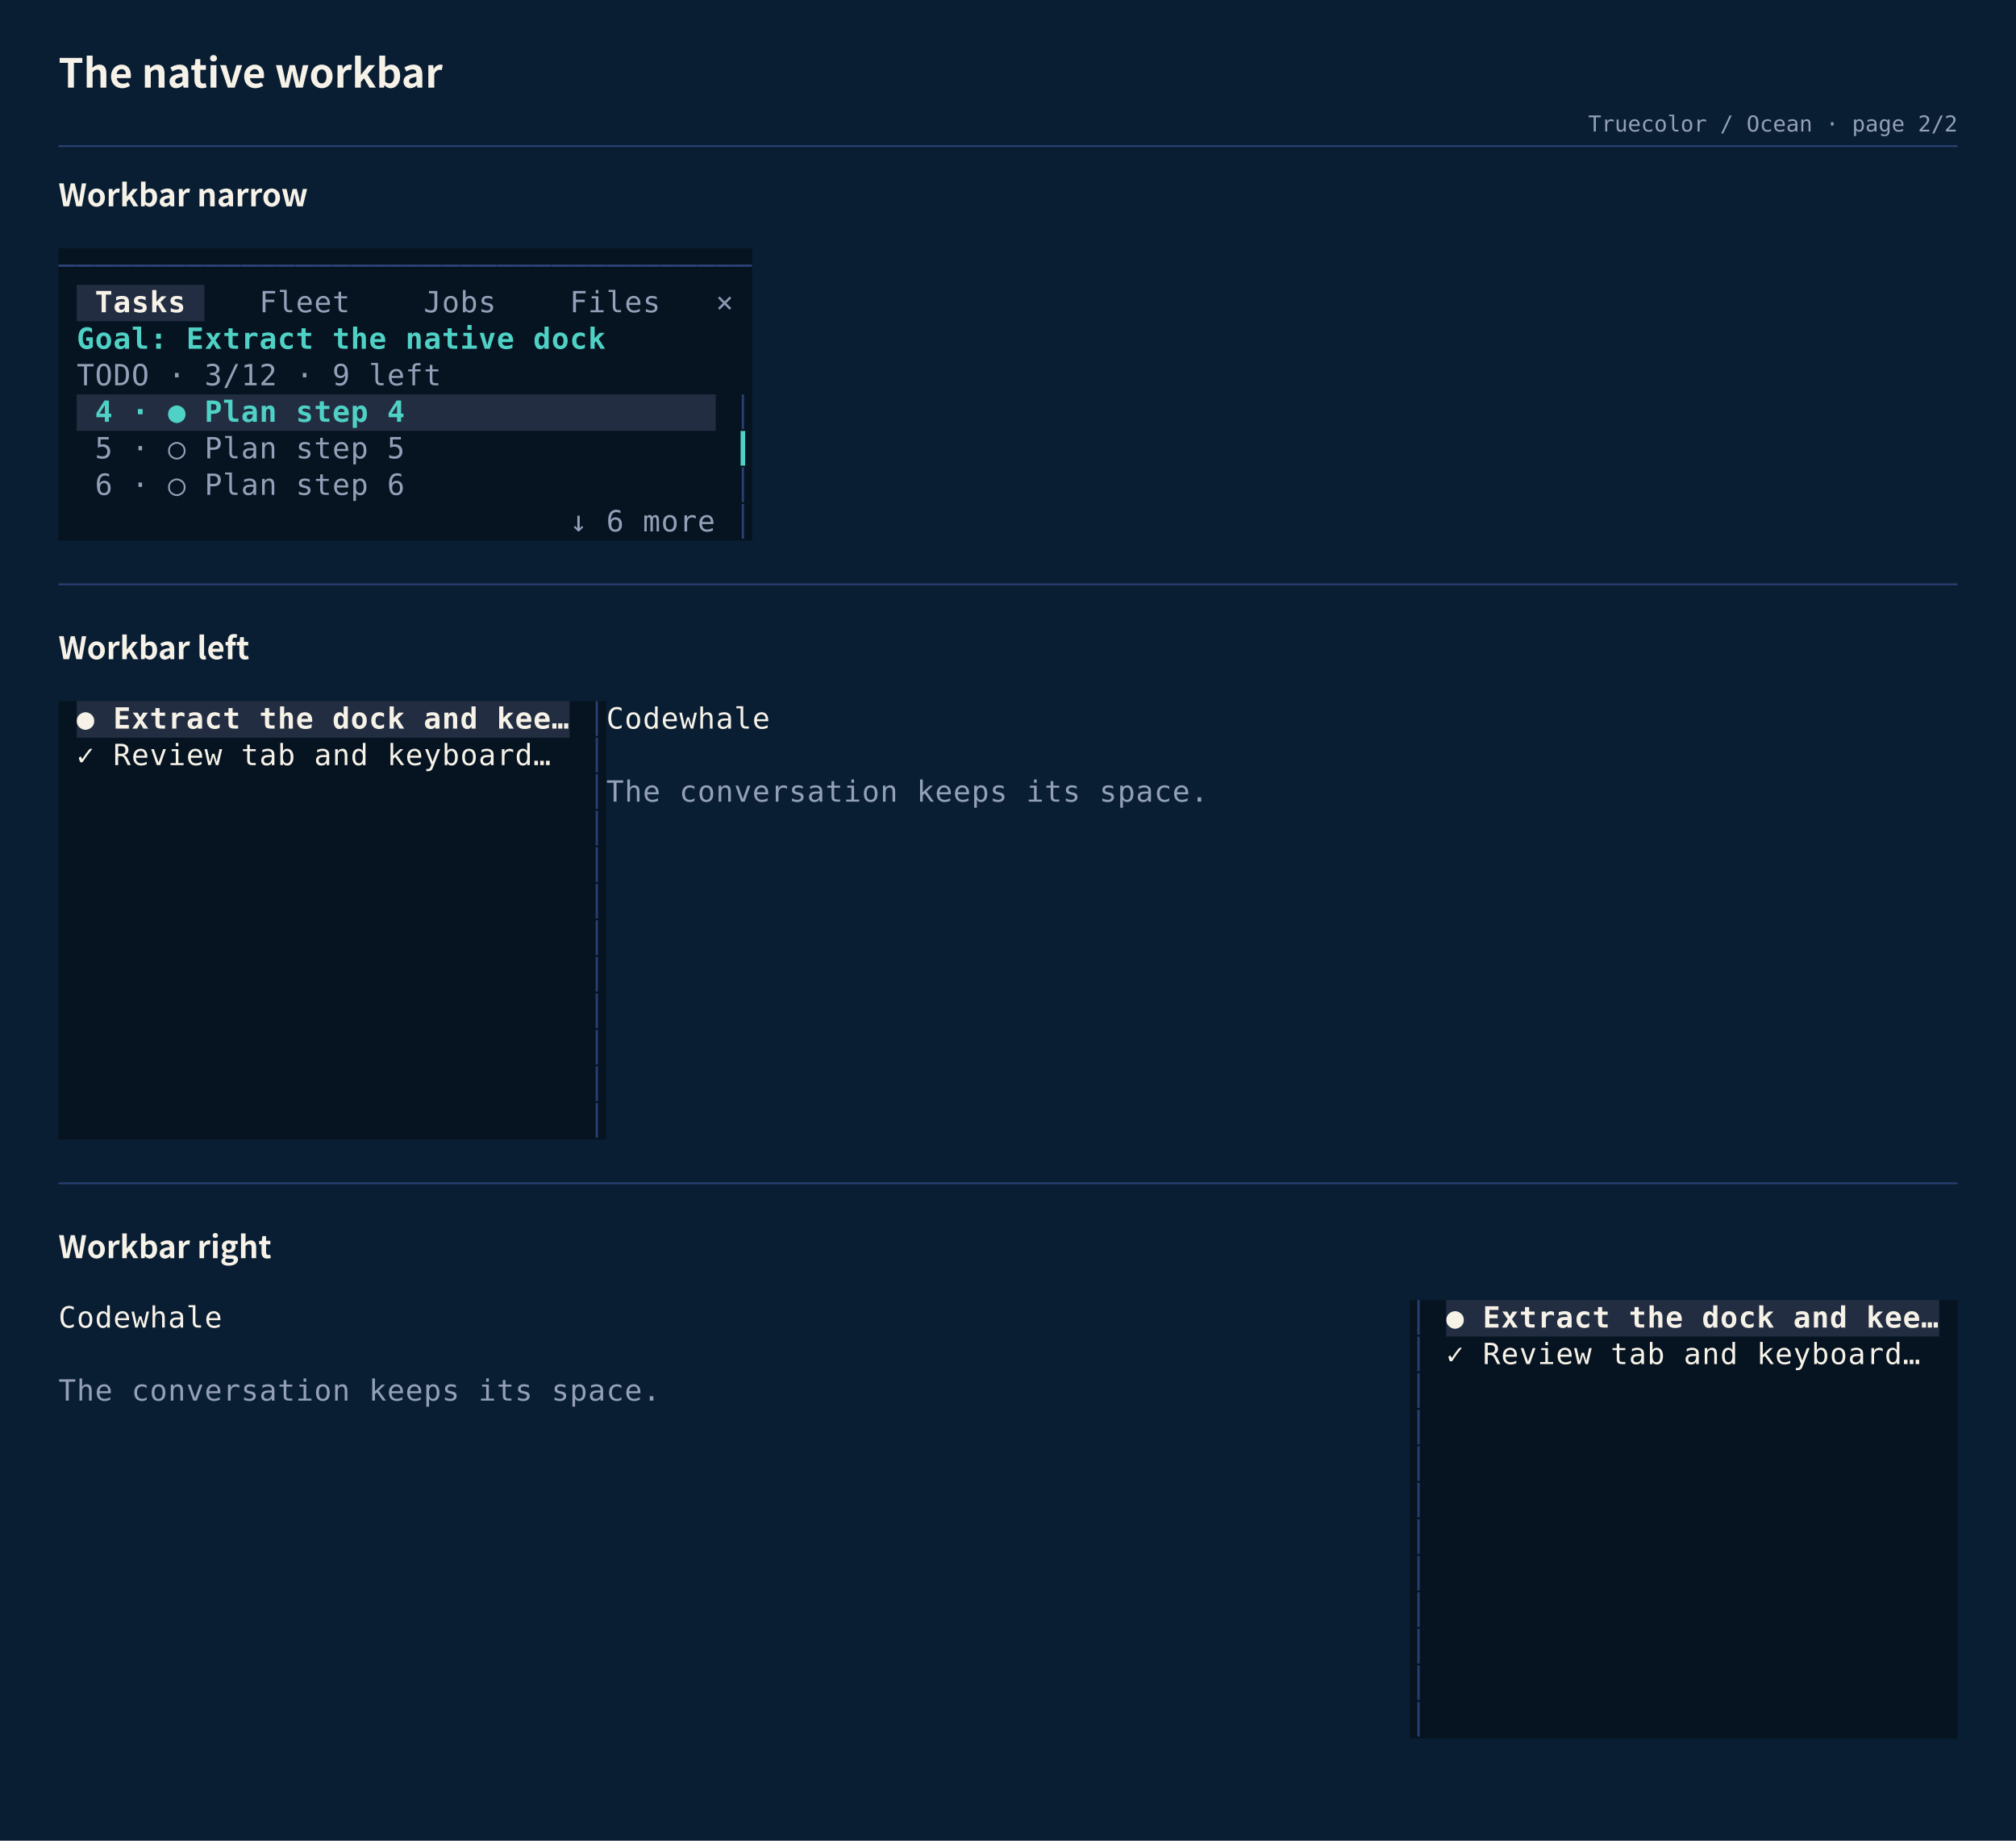
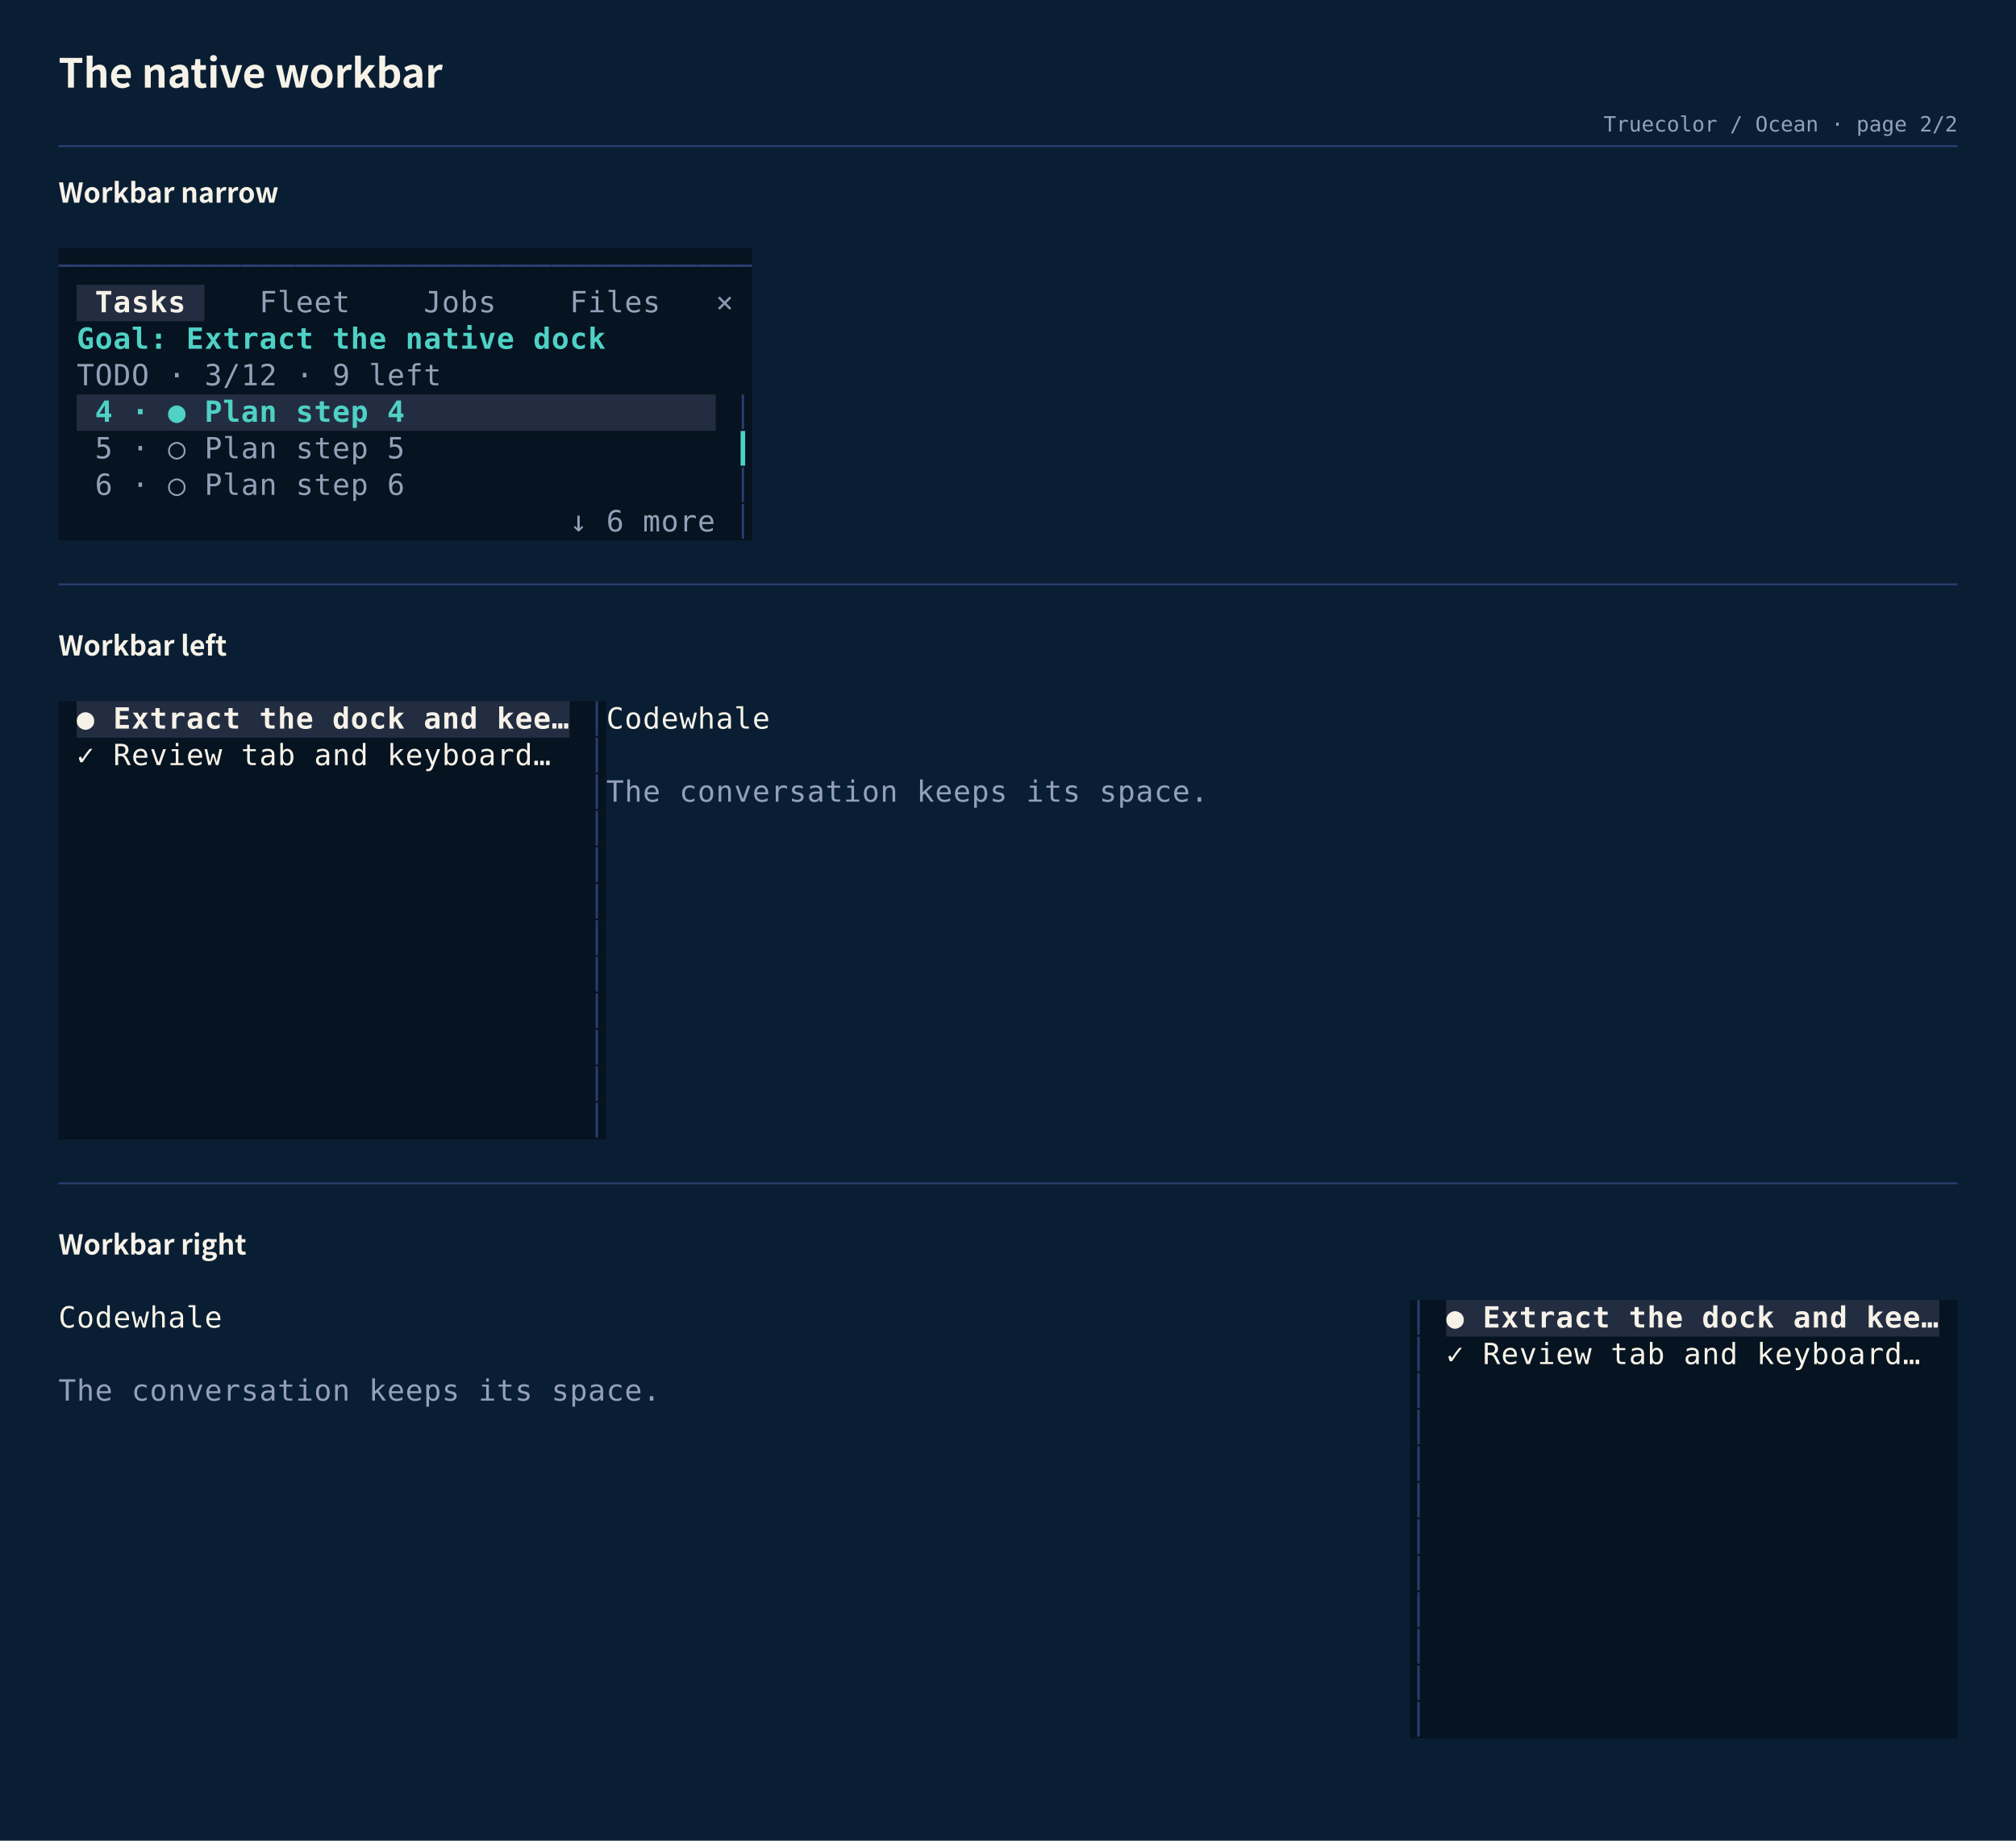
<svg xmlns="http://www.w3.org/2000/svg" width="1104" height="1008" viewBox="0 0 1104 1008" role="img" aria-labelledby="title desc">
  <rect width="100%" height="100%" fill="#0a1e33" />
-   <text x="32" y="48" fill="#f6f2e8" font-family="'Shannon Sans','PingFang SC','Hiragino Sans GB','Microsoft YaHei UI','Microsoft YaHei','Noto Sans CJK SC','Noto Sans SC','Source Han Sans SC',-apple-system,BlinkMacSystemFont,'Segoe UI',sans-serif" font-size="22" font-weight="600">The native workbar</text>
-   <text x="1072" y="72" fill="#93a0b8" font-family="'DejaVu Sans Mono','Cascadia Mono','SFMono-Regular',Consolas,'Liberation Mono',monospace" font-size="12" text-anchor="end">Truecolor / Ocean · page 2/2</text>
+   <text x="32" y="48" fill="#f6f2e8" font-family="'Geist Sans','PingFang SC','Hiragino Sans GB','Microsoft YaHei UI','Microsoft YaHei','Noto Sans CJK SC','Noto Sans SC','Source Han Sans SC',-apple-system,BlinkMacSystemFont,'Segoe UI',sans-serif" font-size="22" font-weight="600">The native workbar</text>
+   <text x="1072" y="72" fill="#93a0b8" font-family="'DejaVu Sans Mono','Cascadia Mono','SFMono-Regular',Consolas,'Liberation Mono',monospace" font-size="11.5" text-anchor="end">Truecolor / Ocean · page 2/2</text>
  <path d="M32 80H1072" stroke="#2a3f72" stroke-width="1" />
  <path d="M32 320H1072" stroke="#2a3f72" stroke-width="1" />
  <path d="M32 648H1072" stroke="#2a3f72" stroke-width="1" />
  <g data-entry="workbar-narrow">
-     <text x="32" y="113" fill="#f6f2e8" font-family="'Shannon Sans','PingFang SC','Hiragino Sans GB','Microsoft YaHei UI','Microsoft YaHei','Noto Sans CJK SC','Noto Sans SC','Source Han Sans SC',-apple-system,BlinkMacSystemFont,'Segoe UI',sans-serif" font-size="17" font-weight="600">Workbar narrow</text>
+     <text x="32" y="111" fill="#f6f2e8" font-family="'Geist Sans','PingFang SC','Hiragino Sans GB','Microsoft YaHei UI','Microsoft YaHei','Noto Sans CJK SC','Noto Sans SC','Source Han Sans SC',-apple-system,BlinkMacSystemFont,'Segoe UI',sans-serif" font-size="15" font-weight="600">Workbar narrow</text>
    <svg width="380" height="160" viewBox="0 0 380 160" role="img" x="32" y="136">
      <rect width="100%" height="100%" fill="#0a1e33" />
      <rect x="0" y="0" width="380" height="20" fill="#061320" />
      <rect x="0" y="20" width="10" height="20" fill="#061320" />
      <rect x="10" y="20" width="70" height="20" fill="#232d41" />
      <rect x="80" y="20" width="300" height="20" fill="#061320" />
      <rect x="0" y="40" width="380" height="20" fill="#061320" />
      <rect x="0" y="60" width="380" height="20" fill="#061320" />
      <rect x="0" y="80" width="10" height="20" fill="#061320" />
      <rect x="10" y="80" width="350" height="20" fill="#232d41" />
      <rect x="360" y="80" width="20" height="20" fill="#061320" />
      <rect x="0" y="100" width="380" height="20" fill="#061320" />
      <rect x="0" y="120" width="380" height="20" fill="#061320" />
      <rect x="0" y="140" width="380" height="20" fill="#061320" />
      <g font-family="'DejaVu Sans Mono','Cascadia Mono','SFMono-Regular',Consolas,'Liberation Mono',monospace" font-size="16" xml:space="preserve">
        <text x="0" y="15" fill="#2a3f72" textLength="10" lengthAdjust="spacingAndGlyphs">─</text>
        <text x="10" y="15" fill="#2a3f72" textLength="10" lengthAdjust="spacingAndGlyphs">─</text>
        <text x="20" y="15" fill="#2a3f72" textLength="10" lengthAdjust="spacingAndGlyphs">─</text>
        <text x="30" y="15" fill="#2a3f72" textLength="10" lengthAdjust="spacingAndGlyphs">─</text>
        <text x="40" y="15" fill="#2a3f72" textLength="10" lengthAdjust="spacingAndGlyphs">─</text>
        <text x="50" y="15" fill="#2a3f72" textLength="10" lengthAdjust="spacingAndGlyphs">─</text>
        <text x="60" y="15" fill="#2a3f72" textLength="10" lengthAdjust="spacingAndGlyphs">─</text>
        <text x="70" y="15" fill="#2a3f72" textLength="10" lengthAdjust="spacingAndGlyphs">─</text>
        <text x="80" y="15" fill="#2a3f72" textLength="10" lengthAdjust="spacingAndGlyphs">─</text>
        <text x="90" y="15" fill="#2a3f72" textLength="10" lengthAdjust="spacingAndGlyphs">─</text>
        <text x="100" y="15" fill="#2a3f72" textLength="10" lengthAdjust="spacingAndGlyphs">─</text>
        <text x="110" y="15" fill="#2a3f72" textLength="10" lengthAdjust="spacingAndGlyphs">─</text>
        <text x="120" y="15" fill="#2a3f72" textLength="10" lengthAdjust="spacingAndGlyphs">─</text>
        <text x="130" y="15" fill="#2a3f72" textLength="10" lengthAdjust="spacingAndGlyphs">─</text>
        <text x="140" y="15" fill="#2a3f72" textLength="10" lengthAdjust="spacingAndGlyphs">─</text>
        <text x="150" y="15" fill="#2a3f72" textLength="10" lengthAdjust="spacingAndGlyphs">─</text>
        <text x="160" y="15" fill="#2a3f72" textLength="10" lengthAdjust="spacingAndGlyphs">─</text>
        <text x="170" y="15" fill="#2a3f72" textLength="10" lengthAdjust="spacingAndGlyphs">─</text>
        <text x="180" y="15" fill="#2a3f72" textLength="10" lengthAdjust="spacingAndGlyphs">─</text>
        <text x="190" y="15" fill="#2a3f72" textLength="10" lengthAdjust="spacingAndGlyphs">─</text>
        <text x="200" y="15" fill="#2a3f72" textLength="10" lengthAdjust="spacingAndGlyphs">─</text>
        <text x="210" y="15" fill="#2a3f72" textLength="10" lengthAdjust="spacingAndGlyphs">─</text>
        <text x="220" y="15" fill="#2a3f72" textLength="10" lengthAdjust="spacingAndGlyphs">─</text>
        <text x="230" y="15" fill="#2a3f72" textLength="10" lengthAdjust="spacingAndGlyphs">─</text>
        <text x="240" y="15" fill="#2a3f72" textLength="10" lengthAdjust="spacingAndGlyphs">─</text>
        <text x="250" y="15" fill="#2a3f72" textLength="10" lengthAdjust="spacingAndGlyphs">─</text>
        <text x="260" y="15" fill="#2a3f72" textLength="10" lengthAdjust="spacingAndGlyphs">─</text>
        <text x="270" y="15" fill="#2a3f72" textLength="10" lengthAdjust="spacingAndGlyphs">─</text>
        <text x="280" y="15" fill="#2a3f72" textLength="10" lengthAdjust="spacingAndGlyphs">─</text>
        <text x="290" y="15" fill="#2a3f72" textLength="10" lengthAdjust="spacingAndGlyphs">─</text>
        <text x="300" y="15" fill="#2a3f72" textLength="10" lengthAdjust="spacingAndGlyphs">─</text>
        <text x="310" y="15" fill="#2a3f72" textLength="10" lengthAdjust="spacingAndGlyphs">─</text>
        <text x="320" y="15" fill="#2a3f72" textLength="10" lengthAdjust="spacingAndGlyphs">─</text>
        <text x="330" y="15" fill="#2a3f72" textLength="10" lengthAdjust="spacingAndGlyphs">─</text>
        <text x="340" y="15" fill="#2a3f72" textLength="10" lengthAdjust="spacingAndGlyphs">─</text>
        <text x="350" y="15" fill="#2a3f72" textLength="10" lengthAdjust="spacingAndGlyphs">─</text>
        <text x="360" y="15" fill="#2a3f72" textLength="10" lengthAdjust="spacingAndGlyphs">─</text>
        <text x="370" y="15" fill="#2a3f72" textLength="10" lengthAdjust="spacingAndGlyphs">─</text>
        <text x="20" y="35" fill="#f6f2e8" textLength="10" lengthAdjust="spacingAndGlyphs" font-weight="700">T</text>
        <text x="30" y="35" fill="#f6f2e8" textLength="10" lengthAdjust="spacingAndGlyphs" font-weight="700">a</text>
        <text x="40" y="35" fill="#f6f2e8" textLength="10" lengthAdjust="spacingAndGlyphs" font-weight="700">s</text>
        <text x="50" y="35" fill="#f6f2e8" textLength="10" lengthAdjust="spacingAndGlyphs" font-weight="700">k</text>
        <text x="60" y="35" fill="#f6f2e8" textLength="10" lengthAdjust="spacingAndGlyphs" font-weight="700">s</text>
        <text x="110" y="35" fill="#93a0b8" textLength="10" lengthAdjust="spacingAndGlyphs">F</text>
        <text x="120" y="35" fill="#93a0b8" textLength="10" lengthAdjust="spacingAndGlyphs">l</text>
        <text x="130" y="35" fill="#93a0b8" textLength="10" lengthAdjust="spacingAndGlyphs">e</text>
        <text x="140" y="35" fill="#93a0b8" textLength="10" lengthAdjust="spacingAndGlyphs">e</text>
        <text x="150" y="35" fill="#93a0b8" textLength="10" lengthAdjust="spacingAndGlyphs">t</text>
        <text x="200" y="35" fill="#93a0b8" textLength="10" lengthAdjust="spacingAndGlyphs">J</text>
        <text x="210" y="35" fill="#93a0b8" textLength="10" lengthAdjust="spacingAndGlyphs">o</text>
        <text x="220" y="35" fill="#93a0b8" textLength="10" lengthAdjust="spacingAndGlyphs">b</text>
        <text x="230" y="35" fill="#93a0b8" textLength="10" lengthAdjust="spacingAndGlyphs">s</text>
        <text x="280" y="35" fill="#93a0b8" textLength="10" lengthAdjust="spacingAndGlyphs">F</text>
        <text x="290" y="35" fill="#93a0b8" textLength="10" lengthAdjust="spacingAndGlyphs">i</text>
        <text x="300" y="35" fill="#93a0b8" textLength="10" lengthAdjust="spacingAndGlyphs">l</text>
        <text x="310" y="35" fill="#93a0b8" textLength="10" lengthAdjust="spacingAndGlyphs">e</text>
        <text x="320" y="35" fill="#93a0b8" textLength="10" lengthAdjust="spacingAndGlyphs">s</text>
        <text x="360" y="35" fill="#8a99b3" textLength="10" lengthAdjust="spacingAndGlyphs">×</text>
        <text x="10" y="55" fill="#4fd1c5" textLength="10" lengthAdjust="spacingAndGlyphs" font-weight="700">G</text>
        <text x="20" y="55" fill="#4fd1c5" textLength="10" lengthAdjust="spacingAndGlyphs" font-weight="700">o</text>
        <text x="30" y="55" fill="#4fd1c5" textLength="10" lengthAdjust="spacingAndGlyphs" font-weight="700">a</text>
        <text x="40" y="55" fill="#4fd1c5" textLength="10" lengthAdjust="spacingAndGlyphs" font-weight="700">l</text>
        <text x="50" y="55" fill="#4fd1c5" textLength="10" lengthAdjust="spacingAndGlyphs" font-weight="700">:</text>
        <text x="70" y="55" fill="#4fd1c5" textLength="10" lengthAdjust="spacingAndGlyphs" font-weight="700">E</text>
        <text x="80" y="55" fill="#4fd1c5" textLength="10" lengthAdjust="spacingAndGlyphs" font-weight="700">x</text>
        <text x="90" y="55" fill="#4fd1c5" textLength="10" lengthAdjust="spacingAndGlyphs" font-weight="700">t</text>
        <text x="100" y="55" fill="#4fd1c5" textLength="10" lengthAdjust="spacingAndGlyphs" font-weight="700">r</text>
        <text x="110" y="55" fill="#4fd1c5" textLength="10" lengthAdjust="spacingAndGlyphs" font-weight="700">a</text>
        <text x="120" y="55" fill="#4fd1c5" textLength="10" lengthAdjust="spacingAndGlyphs" font-weight="700">c</text>
        <text x="130" y="55" fill="#4fd1c5" textLength="10" lengthAdjust="spacingAndGlyphs" font-weight="700">t</text>
        <text x="150" y="55" fill="#4fd1c5" textLength="10" lengthAdjust="spacingAndGlyphs" font-weight="700">t</text>
        <text x="160" y="55" fill="#4fd1c5" textLength="10" lengthAdjust="spacingAndGlyphs" font-weight="700">h</text>
        <text x="170" y="55" fill="#4fd1c5" textLength="10" lengthAdjust="spacingAndGlyphs" font-weight="700">e</text>
        <text x="190" y="55" fill="#4fd1c5" textLength="10" lengthAdjust="spacingAndGlyphs" font-weight="700">n</text>
        <text x="200" y="55" fill="#4fd1c5" textLength="10" lengthAdjust="spacingAndGlyphs" font-weight="700">a</text>
        <text x="210" y="55" fill="#4fd1c5" textLength="10" lengthAdjust="spacingAndGlyphs" font-weight="700">t</text>
        <text x="220" y="55" fill="#4fd1c5" textLength="10" lengthAdjust="spacingAndGlyphs" font-weight="700">i</text>
        <text x="230" y="55" fill="#4fd1c5" textLength="10" lengthAdjust="spacingAndGlyphs" font-weight="700">v</text>
        <text x="240" y="55" fill="#4fd1c5" textLength="10" lengthAdjust="spacingAndGlyphs" font-weight="700">e</text>
        <text x="260" y="55" fill="#4fd1c5" textLength="10" lengthAdjust="spacingAndGlyphs" font-weight="700">d</text>
        <text x="270" y="55" fill="#4fd1c5" textLength="10" lengthAdjust="spacingAndGlyphs" font-weight="700">o</text>
        <text x="280" y="55" fill="#4fd1c5" textLength="10" lengthAdjust="spacingAndGlyphs" font-weight="700">c</text>
        <text x="290" y="55" fill="#4fd1c5" textLength="10" lengthAdjust="spacingAndGlyphs" font-weight="700">k</text>
        <text x="10" y="75" fill="#93a0b8" textLength="10" lengthAdjust="spacingAndGlyphs">T</text>
        <text x="20" y="75" fill="#93a0b8" textLength="10" lengthAdjust="spacingAndGlyphs">O</text>
        <text x="30" y="75" fill="#93a0b8" textLength="10" lengthAdjust="spacingAndGlyphs">D</text>
        <text x="40" y="75" fill="#93a0b8" textLength="10" lengthAdjust="spacingAndGlyphs">O</text>
        <text x="60" y="75" fill="#93a0b8" textLength="10" lengthAdjust="spacingAndGlyphs">·</text>
        <text x="80" y="75" fill="#93a0b8" textLength="10" lengthAdjust="spacingAndGlyphs">3</text>
        <text x="90" y="75" fill="#93a0b8" textLength="10" lengthAdjust="spacingAndGlyphs">/</text>
        <text x="100" y="75" fill="#93a0b8" textLength="10" lengthAdjust="spacingAndGlyphs">1</text>
        <text x="110" y="75" fill="#93a0b8" textLength="10" lengthAdjust="spacingAndGlyphs">2</text>
        <text x="130" y="75" fill="#93a0b8" textLength="10" lengthAdjust="spacingAndGlyphs">·</text>
        <text x="150" y="75" fill="#93a0b8" textLength="10" lengthAdjust="spacingAndGlyphs">9</text>
        <text x="170" y="75" fill="#93a0b8" textLength="10" lengthAdjust="spacingAndGlyphs">l</text>
        <text x="180" y="75" fill="#93a0b8" textLength="10" lengthAdjust="spacingAndGlyphs">e</text>
        <text x="190" y="75" fill="#93a0b8" textLength="10" lengthAdjust="spacingAndGlyphs">f</text>
        <text x="200" y="75" fill="#93a0b8" textLength="10" lengthAdjust="spacingAndGlyphs">t</text>
        <text x="20" y="95" fill="#4fd1c5" textLength="10" lengthAdjust="spacingAndGlyphs" font-weight="700">4</text>
        <text x="40" y="95" fill="#4fd1c5" textLength="10" lengthAdjust="spacingAndGlyphs" font-weight="700">·</text>
        <text x="60" y="95" fill="#4fd1c5" textLength="10" lengthAdjust="spacingAndGlyphs" font-weight="700">●</text>
        <text x="80" y="95" fill="#4fd1c5" textLength="10" lengthAdjust="spacingAndGlyphs" font-weight="700">P</text>
        <text x="90" y="95" fill="#4fd1c5" textLength="10" lengthAdjust="spacingAndGlyphs" font-weight="700">l</text>
        <text x="100" y="95" fill="#4fd1c5" textLength="10" lengthAdjust="spacingAndGlyphs" font-weight="700">a</text>
        <text x="110" y="95" fill="#4fd1c5" textLength="10" lengthAdjust="spacingAndGlyphs" font-weight="700">n</text>
        <text x="130" y="95" fill="#4fd1c5" textLength="10" lengthAdjust="spacingAndGlyphs" font-weight="700">s</text>
        <text x="140" y="95" fill="#4fd1c5" textLength="10" lengthAdjust="spacingAndGlyphs" font-weight="700">t</text>
        <text x="150" y="95" fill="#4fd1c5" textLength="10" lengthAdjust="spacingAndGlyphs" font-weight="700">e</text>
        <text x="160" y="95" fill="#4fd1c5" textLength="10" lengthAdjust="spacingAndGlyphs" font-weight="700">p</text>
        <text x="180" y="95" fill="#4fd1c5" textLength="10" lengthAdjust="spacingAndGlyphs" font-weight="700">4</text>
        <text x="370" y="95" fill="#2a3f72" textLength="10" lengthAdjust="spacingAndGlyphs">│</text>
        <text x="20" y="115" fill="#93a0b8" textLength="10" lengthAdjust="spacingAndGlyphs">5</text>
        <text x="40" y="115" fill="#93a0b8" textLength="10" lengthAdjust="spacingAndGlyphs">·</text>
        <text x="60" y="115" fill="#93a0b8" textLength="10" lengthAdjust="spacingAndGlyphs">○</text>
        <text x="80" y="115" fill="#93a0b8" textLength="10" lengthAdjust="spacingAndGlyphs">P</text>
        <text x="90" y="115" fill="#93a0b8" textLength="10" lengthAdjust="spacingAndGlyphs">l</text>
        <text x="100" y="115" fill="#93a0b8" textLength="10" lengthAdjust="spacingAndGlyphs">a</text>
        <text x="110" y="115" fill="#93a0b8" textLength="10" lengthAdjust="spacingAndGlyphs">n</text>
        <text x="130" y="115" fill="#93a0b8" textLength="10" lengthAdjust="spacingAndGlyphs">s</text>
        <text x="140" y="115" fill="#93a0b8" textLength="10" lengthAdjust="spacingAndGlyphs">t</text>
        <text x="150" y="115" fill="#93a0b8" textLength="10" lengthAdjust="spacingAndGlyphs">e</text>
        <text x="160" y="115" fill="#93a0b8" textLength="10" lengthAdjust="spacingAndGlyphs">p</text>
        <text x="180" y="115" fill="#93a0b8" textLength="10" lengthAdjust="spacingAndGlyphs">5</text>
        <text x="370" y="115" fill="#4fd1c5" textLength="10" lengthAdjust="spacingAndGlyphs">┃</text>
        <text x="20" y="135" fill="#93a0b8" textLength="10" lengthAdjust="spacingAndGlyphs">6</text>
        <text x="40" y="135" fill="#93a0b8" textLength="10" lengthAdjust="spacingAndGlyphs">·</text>
        <text x="60" y="135" fill="#93a0b8" textLength="10" lengthAdjust="spacingAndGlyphs">○</text>
        <text x="80" y="135" fill="#93a0b8" textLength="10" lengthAdjust="spacingAndGlyphs">P</text>
        <text x="90" y="135" fill="#93a0b8" textLength="10" lengthAdjust="spacingAndGlyphs">l</text>
        <text x="100" y="135" fill="#93a0b8" textLength="10" lengthAdjust="spacingAndGlyphs">a</text>
        <text x="110" y="135" fill="#93a0b8" textLength="10" lengthAdjust="spacingAndGlyphs">n</text>
        <text x="130" y="135" fill="#93a0b8" textLength="10" lengthAdjust="spacingAndGlyphs">s</text>
        <text x="140" y="135" fill="#93a0b8" textLength="10" lengthAdjust="spacingAndGlyphs">t</text>
        <text x="150" y="135" fill="#93a0b8" textLength="10" lengthAdjust="spacingAndGlyphs">e</text>
        <text x="160" y="135" fill="#93a0b8" textLength="10" lengthAdjust="spacingAndGlyphs">p</text>
        <text x="180" y="135" fill="#93a0b8" textLength="10" lengthAdjust="spacingAndGlyphs">6</text>
        <text x="370" y="135" fill="#2a3f72" textLength="10" lengthAdjust="spacingAndGlyphs">│</text>
        <text x="280" y="155" fill="#93a0b8" textLength="10" lengthAdjust="spacingAndGlyphs">↓</text>
        <text x="300" y="155" fill="#93a0b8" textLength="10" lengthAdjust="spacingAndGlyphs">6</text>
        <text x="320" y="155" fill="#93a0b8" textLength="10" lengthAdjust="spacingAndGlyphs">m</text>
        <text x="330" y="155" fill="#93a0b8" textLength="10" lengthAdjust="spacingAndGlyphs">o</text>
        <text x="340" y="155" fill="#93a0b8" textLength="10" lengthAdjust="spacingAndGlyphs">r</text>
        <text x="350" y="155" fill="#93a0b8" textLength="10" lengthAdjust="spacingAndGlyphs">e</text>
        <text x="370" y="155" fill="#2a3f72" textLength="10" lengthAdjust="spacingAndGlyphs">│</text>
      </g>
    </svg>
  </g>
  <g data-entry="workbar-left">
-     <text x="32" y="361" fill="#f6f2e8" font-family="'Shannon Sans','PingFang SC','Hiragino Sans GB','Microsoft YaHei UI','Microsoft YaHei','Noto Sans CJK SC','Noto Sans SC','Source Han Sans SC',-apple-system,BlinkMacSystemFont,'Segoe UI',sans-serif" font-size="17" font-weight="600">Workbar left</text>
+     <text x="32" y="359" fill="#f6f2e8" font-family="'Geist Sans','PingFang SC','Hiragino Sans GB','Microsoft YaHei UI','Microsoft YaHei','Noto Sans CJK SC','Noto Sans SC','Source Han Sans SC',-apple-system,BlinkMacSystemFont,'Segoe UI',sans-serif" font-size="15" font-weight="600">Workbar left</text>
    <svg width="1040" height="240" viewBox="0 0 1040 240" role="img" x="32" y="384">
      <rect width="100%" height="100%" fill="#0a1e33" />
      <rect x="0" y="0" width="10" height="20" fill="#061320" />
      <rect x="10" y="0" width="270" height="20" fill="#232d41" />
      <rect x="280" y="0" width="20" height="20" fill="#061320" />
      <rect x="0" y="20" width="300" height="20" fill="#061320" />
      <rect x="0" y="40" width="300" height="20" fill="#061320" />
      <rect x="0" y="60" width="300" height="20" fill="#061320" />
      <rect x="0" y="80" width="300" height="20" fill="#061320" />
      <rect x="0" y="100" width="300" height="20" fill="#061320" />
      <rect x="0" y="120" width="300" height="20" fill="#061320" />
      <rect x="0" y="140" width="300" height="20" fill="#061320" />
      <rect x="0" y="160" width="300" height="20" fill="#061320" />
      <rect x="0" y="180" width="300" height="20" fill="#061320" />
      <rect x="0" y="200" width="300" height="20" fill="#061320" />
      <rect x="0" y="220" width="300" height="20" fill="#061320" />
      <g font-family="'DejaVu Sans Mono','Cascadia Mono','SFMono-Regular',Consolas,'Liberation Mono',monospace" font-size="16" xml:space="preserve">
        <text x="10" y="15" fill="#f6f2e8" textLength="10" lengthAdjust="spacingAndGlyphs" font-weight="700">●</text>
        <text x="30" y="15" fill="#f6f2e8" textLength="10" lengthAdjust="spacingAndGlyphs" font-weight="700">E</text>
        <text x="40" y="15" fill="#f6f2e8" textLength="10" lengthAdjust="spacingAndGlyphs" font-weight="700">x</text>
        <text x="50" y="15" fill="#f6f2e8" textLength="10" lengthAdjust="spacingAndGlyphs" font-weight="700">t</text>
        <text x="60" y="15" fill="#f6f2e8" textLength="10" lengthAdjust="spacingAndGlyphs" font-weight="700">r</text>
        <text x="70" y="15" fill="#f6f2e8" textLength="10" lengthAdjust="spacingAndGlyphs" font-weight="700">a</text>
        <text x="80" y="15" fill="#f6f2e8" textLength="10" lengthAdjust="spacingAndGlyphs" font-weight="700">c</text>
        <text x="90" y="15" fill="#f6f2e8" textLength="10" lengthAdjust="spacingAndGlyphs" font-weight="700">t</text>
        <text x="110" y="15" fill="#f6f2e8" textLength="10" lengthAdjust="spacingAndGlyphs" font-weight="700">t</text>
        <text x="120" y="15" fill="#f6f2e8" textLength="10" lengthAdjust="spacingAndGlyphs" font-weight="700">h</text>
        <text x="130" y="15" fill="#f6f2e8" textLength="10" lengthAdjust="spacingAndGlyphs" font-weight="700">e</text>
        <text x="150" y="15" fill="#f6f2e8" textLength="10" lengthAdjust="spacingAndGlyphs" font-weight="700">d</text>
        <text x="160" y="15" fill="#f6f2e8" textLength="10" lengthAdjust="spacingAndGlyphs" font-weight="700">o</text>
        <text x="170" y="15" fill="#f6f2e8" textLength="10" lengthAdjust="spacingAndGlyphs" font-weight="700">c</text>
        <text x="180" y="15" fill="#f6f2e8" textLength="10" lengthAdjust="spacingAndGlyphs" font-weight="700">k</text>
        <text x="200" y="15" fill="#f6f2e8" textLength="10" lengthAdjust="spacingAndGlyphs" font-weight="700">a</text>
        <text x="210" y="15" fill="#f6f2e8" textLength="10" lengthAdjust="spacingAndGlyphs" font-weight="700">n</text>
        <text x="220" y="15" fill="#f6f2e8" textLength="10" lengthAdjust="spacingAndGlyphs" font-weight="700">d</text>
        <text x="240" y="15" fill="#f6f2e8" textLength="10" lengthAdjust="spacingAndGlyphs" font-weight="700">k</text>
        <text x="250" y="15" fill="#f6f2e8" textLength="10" lengthAdjust="spacingAndGlyphs" font-weight="700">e</text>
        <text x="260" y="15" fill="#f6f2e8" textLength="10" lengthAdjust="spacingAndGlyphs" font-weight="700">e</text>
        <text x="270" y="15" fill="#f6f2e8" textLength="10" lengthAdjust="spacingAndGlyphs" font-weight="700">…</text>
        <text x="290" y="15" fill="#2a3f72" textLength="10" lengthAdjust="spacingAndGlyphs">│</text>
        <text x="300" y="15" fill="#f6f2e8" textLength="10" lengthAdjust="spacingAndGlyphs">C</text>
        <text x="310" y="15" fill="#f6f2e8" textLength="10" lengthAdjust="spacingAndGlyphs">o</text>
        <text x="320" y="15" fill="#f6f2e8" textLength="10" lengthAdjust="spacingAndGlyphs">d</text>
        <text x="330" y="15" fill="#f6f2e8" textLength="10" lengthAdjust="spacingAndGlyphs">e</text>
        <text x="340" y="15" fill="#f6f2e8" textLength="10" lengthAdjust="spacingAndGlyphs">w</text>
        <text x="350" y="15" fill="#f6f2e8" textLength="10" lengthAdjust="spacingAndGlyphs">h</text>
        <text x="360" y="15" fill="#f6f2e8" textLength="10" lengthAdjust="spacingAndGlyphs">a</text>
        <text x="370" y="15" fill="#f6f2e8" textLength="10" lengthAdjust="spacingAndGlyphs">l</text>
        <text x="380" y="15" fill="#f6f2e8" textLength="10" lengthAdjust="spacingAndGlyphs">e</text>
        <text x="10" y="35" fill="#f6f2e8" textLength="10" lengthAdjust="spacingAndGlyphs">✓</text>
        <text x="30" y="35" fill="#f6f2e8" textLength="10" lengthAdjust="spacingAndGlyphs">R</text>
        <text x="40" y="35" fill="#f6f2e8" textLength="10" lengthAdjust="spacingAndGlyphs">e</text>
        <text x="50" y="35" fill="#f6f2e8" textLength="10" lengthAdjust="spacingAndGlyphs">v</text>
        <text x="60" y="35" fill="#f6f2e8" textLength="10" lengthAdjust="spacingAndGlyphs">i</text>
        <text x="70" y="35" fill="#f6f2e8" textLength="10" lengthAdjust="spacingAndGlyphs">e</text>
        <text x="80" y="35" fill="#f6f2e8" textLength="10" lengthAdjust="spacingAndGlyphs">w</text>
        <text x="100" y="35" fill="#f6f2e8" textLength="10" lengthAdjust="spacingAndGlyphs">t</text>
        <text x="110" y="35" fill="#f6f2e8" textLength="10" lengthAdjust="spacingAndGlyphs">a</text>
        <text x="120" y="35" fill="#f6f2e8" textLength="10" lengthAdjust="spacingAndGlyphs">b</text>
        <text x="140" y="35" fill="#f6f2e8" textLength="10" lengthAdjust="spacingAndGlyphs">a</text>
        <text x="150" y="35" fill="#f6f2e8" textLength="10" lengthAdjust="spacingAndGlyphs">n</text>
        <text x="160" y="35" fill="#f6f2e8" textLength="10" lengthAdjust="spacingAndGlyphs">d</text>
        <text x="180" y="35" fill="#f6f2e8" textLength="10" lengthAdjust="spacingAndGlyphs">k</text>
        <text x="190" y="35" fill="#f6f2e8" textLength="10" lengthAdjust="spacingAndGlyphs">e</text>
        <text x="200" y="35" fill="#f6f2e8" textLength="10" lengthAdjust="spacingAndGlyphs">y</text>
        <text x="210" y="35" fill="#f6f2e8" textLength="10" lengthAdjust="spacingAndGlyphs">b</text>
        <text x="220" y="35" fill="#f6f2e8" textLength="10" lengthAdjust="spacingAndGlyphs">o</text>
        <text x="230" y="35" fill="#f6f2e8" textLength="10" lengthAdjust="spacingAndGlyphs">a</text>
        <text x="240" y="35" fill="#f6f2e8" textLength="10" lengthAdjust="spacingAndGlyphs">r</text>
        <text x="250" y="35" fill="#f6f2e8" textLength="10" lengthAdjust="spacingAndGlyphs">d</text>
        <text x="260" y="35" fill="#f6f2e8" textLength="10" lengthAdjust="spacingAndGlyphs">…</text>
        <text x="290" y="35" fill="#2a3f72" textLength="10" lengthAdjust="spacingAndGlyphs">│</text>
        <text x="290" y="55" fill="#2a3f72" textLength="10" lengthAdjust="spacingAndGlyphs">│</text>
        <text x="300" y="55" fill="#93a0b8" textLength="10" lengthAdjust="spacingAndGlyphs">T</text>
        <text x="310" y="55" fill="#93a0b8" textLength="10" lengthAdjust="spacingAndGlyphs">h</text>
        <text x="320" y="55" fill="#93a0b8" textLength="10" lengthAdjust="spacingAndGlyphs">e</text>
        <text x="340" y="55" fill="#93a0b8" textLength="10" lengthAdjust="spacingAndGlyphs">c</text>
        <text x="350" y="55" fill="#93a0b8" textLength="10" lengthAdjust="spacingAndGlyphs">o</text>
        <text x="360" y="55" fill="#93a0b8" textLength="10" lengthAdjust="spacingAndGlyphs">n</text>
        <text x="370" y="55" fill="#93a0b8" textLength="10" lengthAdjust="spacingAndGlyphs">v</text>
        <text x="380" y="55" fill="#93a0b8" textLength="10" lengthAdjust="spacingAndGlyphs">e</text>
        <text x="390" y="55" fill="#93a0b8" textLength="10" lengthAdjust="spacingAndGlyphs">r</text>
        <text x="400" y="55" fill="#93a0b8" textLength="10" lengthAdjust="spacingAndGlyphs">s</text>
        <text x="410" y="55" fill="#93a0b8" textLength="10" lengthAdjust="spacingAndGlyphs">a</text>
        <text x="420" y="55" fill="#93a0b8" textLength="10" lengthAdjust="spacingAndGlyphs">t</text>
        <text x="430" y="55" fill="#93a0b8" textLength="10" lengthAdjust="spacingAndGlyphs">i</text>
        <text x="440" y="55" fill="#93a0b8" textLength="10" lengthAdjust="spacingAndGlyphs">o</text>
        <text x="450" y="55" fill="#93a0b8" textLength="10" lengthAdjust="spacingAndGlyphs">n</text>
        <text x="470" y="55" fill="#93a0b8" textLength="10" lengthAdjust="spacingAndGlyphs">k</text>
        <text x="480" y="55" fill="#93a0b8" textLength="10" lengthAdjust="spacingAndGlyphs">e</text>
        <text x="490" y="55" fill="#93a0b8" textLength="10" lengthAdjust="spacingAndGlyphs">e</text>
        <text x="500" y="55" fill="#93a0b8" textLength="10" lengthAdjust="spacingAndGlyphs">p</text>
        <text x="510" y="55" fill="#93a0b8" textLength="10" lengthAdjust="spacingAndGlyphs">s</text>
        <text x="530" y="55" fill="#93a0b8" textLength="10" lengthAdjust="spacingAndGlyphs">i</text>
        <text x="540" y="55" fill="#93a0b8" textLength="10" lengthAdjust="spacingAndGlyphs">t</text>
        <text x="550" y="55" fill="#93a0b8" textLength="10" lengthAdjust="spacingAndGlyphs">s</text>
        <text x="570" y="55" fill="#93a0b8" textLength="10" lengthAdjust="spacingAndGlyphs">s</text>
        <text x="580" y="55" fill="#93a0b8" textLength="10" lengthAdjust="spacingAndGlyphs">p</text>
        <text x="590" y="55" fill="#93a0b8" textLength="10" lengthAdjust="spacingAndGlyphs">a</text>
        <text x="600" y="55" fill="#93a0b8" textLength="10" lengthAdjust="spacingAndGlyphs">c</text>
        <text x="610" y="55" fill="#93a0b8" textLength="10" lengthAdjust="spacingAndGlyphs">e</text>
        <text x="620" y="55" fill="#93a0b8" textLength="10" lengthAdjust="spacingAndGlyphs">.</text>
        <text x="290" y="75" fill="#2a3f72" textLength="10" lengthAdjust="spacingAndGlyphs">│</text>
        <text x="290" y="95" fill="#2a3f72" textLength="10" lengthAdjust="spacingAndGlyphs">│</text>
        <text x="290" y="115" fill="#2a3f72" textLength="10" lengthAdjust="spacingAndGlyphs">│</text>
        <text x="290" y="135" fill="#2a3f72" textLength="10" lengthAdjust="spacingAndGlyphs">│</text>
        <text x="290" y="155" fill="#2a3f72" textLength="10" lengthAdjust="spacingAndGlyphs">│</text>
        <text x="290" y="175" fill="#2a3f72" textLength="10" lengthAdjust="spacingAndGlyphs">│</text>
        <text x="290" y="195" fill="#2a3f72" textLength="10" lengthAdjust="spacingAndGlyphs">│</text>
        <text x="290" y="215" fill="#2a3f72" textLength="10" lengthAdjust="spacingAndGlyphs">│</text>
        <text x="290" y="235" fill="#2a3f72" textLength="10" lengthAdjust="spacingAndGlyphs">│</text>
      </g>
    </svg>
  </g>
  <g data-entry="workbar-right">
-     <text x="32" y="689" fill="#f6f2e8" font-family="'Shannon Sans','PingFang SC','Hiragino Sans GB','Microsoft YaHei UI','Microsoft YaHei','Noto Sans CJK SC','Noto Sans SC','Source Han Sans SC',-apple-system,BlinkMacSystemFont,'Segoe UI',sans-serif" font-size="17" font-weight="600">Workbar right</text>
+     <text x="32" y="687" fill="#f6f2e8" font-family="'Geist Sans','PingFang SC','Hiragino Sans GB','Microsoft YaHei UI','Microsoft YaHei','Noto Sans CJK SC','Noto Sans SC','Source Han Sans SC',-apple-system,BlinkMacSystemFont,'Segoe UI',sans-serif" font-size="15" font-weight="600">Workbar right</text>
    <svg width="1040" height="240" viewBox="0 0 1040 240" role="img" x="32" y="712">
      <rect width="100%" height="100%" fill="#0a1e33" />
      <rect x="740" y="0" width="20" height="20" fill="#061320" />
      <rect x="760" y="0" width="270" height="20" fill="#232d41" />
      <rect x="1030" y="0" width="10" height="20" fill="#061320" />
      <rect x="740" y="20" width="300" height="20" fill="#061320" />
      <rect x="740" y="40" width="300" height="20" fill="#061320" />
      <rect x="740" y="60" width="300" height="20" fill="#061320" />
      <rect x="740" y="80" width="300" height="20" fill="#061320" />
      <rect x="740" y="100" width="300" height="20" fill="#061320" />
      <rect x="740" y="120" width="300" height="20" fill="#061320" />
      <rect x="740" y="140" width="300" height="20" fill="#061320" />
      <rect x="740" y="160" width="300" height="20" fill="#061320" />
      <rect x="740" y="180" width="300" height="20" fill="#061320" />
      <rect x="740" y="200" width="300" height="20" fill="#061320" />
      <rect x="740" y="220" width="300" height="20" fill="#061320" />
      <g font-family="'DejaVu Sans Mono','Cascadia Mono','SFMono-Regular',Consolas,'Liberation Mono',monospace" font-size="16" xml:space="preserve">
        <text x="0" y="15" fill="#f6f2e8" textLength="10" lengthAdjust="spacingAndGlyphs">C</text>
        <text x="10" y="15" fill="#f6f2e8" textLength="10" lengthAdjust="spacingAndGlyphs">o</text>
        <text x="20" y="15" fill="#f6f2e8" textLength="10" lengthAdjust="spacingAndGlyphs">d</text>
        <text x="30" y="15" fill="#f6f2e8" textLength="10" lengthAdjust="spacingAndGlyphs">e</text>
        <text x="40" y="15" fill="#f6f2e8" textLength="10" lengthAdjust="spacingAndGlyphs">w</text>
        <text x="50" y="15" fill="#f6f2e8" textLength="10" lengthAdjust="spacingAndGlyphs">h</text>
        <text x="60" y="15" fill="#f6f2e8" textLength="10" lengthAdjust="spacingAndGlyphs">a</text>
        <text x="70" y="15" fill="#f6f2e8" textLength="10" lengthAdjust="spacingAndGlyphs">l</text>
        <text x="80" y="15" fill="#f6f2e8" textLength="10" lengthAdjust="spacingAndGlyphs">e</text>
        <text x="740" y="15" fill="#2a3f72" textLength="10" lengthAdjust="spacingAndGlyphs">│</text>
        <text x="760" y="15" fill="#f6f2e8" textLength="10" lengthAdjust="spacingAndGlyphs" font-weight="700">●</text>
        <text x="780" y="15" fill="#f6f2e8" textLength="10" lengthAdjust="spacingAndGlyphs" font-weight="700">E</text>
        <text x="790" y="15" fill="#f6f2e8" textLength="10" lengthAdjust="spacingAndGlyphs" font-weight="700">x</text>
        <text x="800" y="15" fill="#f6f2e8" textLength="10" lengthAdjust="spacingAndGlyphs" font-weight="700">t</text>
        <text x="810" y="15" fill="#f6f2e8" textLength="10" lengthAdjust="spacingAndGlyphs" font-weight="700">r</text>
        <text x="820" y="15" fill="#f6f2e8" textLength="10" lengthAdjust="spacingAndGlyphs" font-weight="700">a</text>
        <text x="830" y="15" fill="#f6f2e8" textLength="10" lengthAdjust="spacingAndGlyphs" font-weight="700">c</text>
        <text x="840" y="15" fill="#f6f2e8" textLength="10" lengthAdjust="spacingAndGlyphs" font-weight="700">t</text>
        <text x="860" y="15" fill="#f6f2e8" textLength="10" lengthAdjust="spacingAndGlyphs" font-weight="700">t</text>
        <text x="870" y="15" fill="#f6f2e8" textLength="10" lengthAdjust="spacingAndGlyphs" font-weight="700">h</text>
        <text x="880" y="15" fill="#f6f2e8" textLength="10" lengthAdjust="spacingAndGlyphs" font-weight="700">e</text>
        <text x="900" y="15" fill="#f6f2e8" textLength="10" lengthAdjust="spacingAndGlyphs" font-weight="700">d</text>
        <text x="910" y="15" fill="#f6f2e8" textLength="10" lengthAdjust="spacingAndGlyphs" font-weight="700">o</text>
        <text x="920" y="15" fill="#f6f2e8" textLength="10" lengthAdjust="spacingAndGlyphs" font-weight="700">c</text>
        <text x="930" y="15" fill="#f6f2e8" textLength="10" lengthAdjust="spacingAndGlyphs" font-weight="700">k</text>
        <text x="950" y="15" fill="#f6f2e8" textLength="10" lengthAdjust="spacingAndGlyphs" font-weight="700">a</text>
        <text x="960" y="15" fill="#f6f2e8" textLength="10" lengthAdjust="spacingAndGlyphs" font-weight="700">n</text>
        <text x="970" y="15" fill="#f6f2e8" textLength="10" lengthAdjust="spacingAndGlyphs" font-weight="700">d</text>
        <text x="990" y="15" fill="#f6f2e8" textLength="10" lengthAdjust="spacingAndGlyphs" font-weight="700">k</text>
        <text x="1000" y="15" fill="#f6f2e8" textLength="10" lengthAdjust="spacingAndGlyphs" font-weight="700">e</text>
        <text x="1010" y="15" fill="#f6f2e8" textLength="10" lengthAdjust="spacingAndGlyphs" font-weight="700">e</text>
        <text x="1020" y="15" fill="#f6f2e8" textLength="10" lengthAdjust="spacingAndGlyphs" font-weight="700">…</text>
        <text x="740" y="35" fill="#2a3f72" textLength="10" lengthAdjust="spacingAndGlyphs">│</text>
        <text x="760" y="35" fill="#f6f2e8" textLength="10" lengthAdjust="spacingAndGlyphs">✓</text>
        <text x="780" y="35" fill="#f6f2e8" textLength="10" lengthAdjust="spacingAndGlyphs">R</text>
        <text x="790" y="35" fill="#f6f2e8" textLength="10" lengthAdjust="spacingAndGlyphs">e</text>
        <text x="800" y="35" fill="#f6f2e8" textLength="10" lengthAdjust="spacingAndGlyphs">v</text>
        <text x="810" y="35" fill="#f6f2e8" textLength="10" lengthAdjust="spacingAndGlyphs">i</text>
        <text x="820" y="35" fill="#f6f2e8" textLength="10" lengthAdjust="spacingAndGlyphs">e</text>
        <text x="830" y="35" fill="#f6f2e8" textLength="10" lengthAdjust="spacingAndGlyphs">w</text>
        <text x="850" y="35" fill="#f6f2e8" textLength="10" lengthAdjust="spacingAndGlyphs">t</text>
        <text x="860" y="35" fill="#f6f2e8" textLength="10" lengthAdjust="spacingAndGlyphs">a</text>
        <text x="870" y="35" fill="#f6f2e8" textLength="10" lengthAdjust="spacingAndGlyphs">b</text>
        <text x="890" y="35" fill="#f6f2e8" textLength="10" lengthAdjust="spacingAndGlyphs">a</text>
        <text x="900" y="35" fill="#f6f2e8" textLength="10" lengthAdjust="spacingAndGlyphs">n</text>
        <text x="910" y="35" fill="#f6f2e8" textLength="10" lengthAdjust="spacingAndGlyphs">d</text>
        <text x="930" y="35" fill="#f6f2e8" textLength="10" lengthAdjust="spacingAndGlyphs">k</text>
        <text x="940" y="35" fill="#f6f2e8" textLength="10" lengthAdjust="spacingAndGlyphs">e</text>
        <text x="950" y="35" fill="#f6f2e8" textLength="10" lengthAdjust="spacingAndGlyphs">y</text>
        <text x="960" y="35" fill="#f6f2e8" textLength="10" lengthAdjust="spacingAndGlyphs">b</text>
        <text x="970" y="35" fill="#f6f2e8" textLength="10" lengthAdjust="spacingAndGlyphs">o</text>
        <text x="980" y="35" fill="#f6f2e8" textLength="10" lengthAdjust="spacingAndGlyphs">a</text>
        <text x="990" y="35" fill="#f6f2e8" textLength="10" lengthAdjust="spacingAndGlyphs">r</text>
        <text x="1000" y="35" fill="#f6f2e8" textLength="10" lengthAdjust="spacingAndGlyphs">d</text>
        <text x="1010" y="35" fill="#f6f2e8" textLength="10" lengthAdjust="spacingAndGlyphs">…</text>
        <text x="0" y="55" fill="#93a0b8" textLength="10" lengthAdjust="spacingAndGlyphs">T</text>
        <text x="10" y="55" fill="#93a0b8" textLength="10" lengthAdjust="spacingAndGlyphs">h</text>
        <text x="20" y="55" fill="#93a0b8" textLength="10" lengthAdjust="spacingAndGlyphs">e</text>
        <text x="40" y="55" fill="#93a0b8" textLength="10" lengthAdjust="spacingAndGlyphs">c</text>
        <text x="50" y="55" fill="#93a0b8" textLength="10" lengthAdjust="spacingAndGlyphs">o</text>
        <text x="60" y="55" fill="#93a0b8" textLength="10" lengthAdjust="spacingAndGlyphs">n</text>
        <text x="70" y="55" fill="#93a0b8" textLength="10" lengthAdjust="spacingAndGlyphs">v</text>
        <text x="80" y="55" fill="#93a0b8" textLength="10" lengthAdjust="spacingAndGlyphs">e</text>
        <text x="90" y="55" fill="#93a0b8" textLength="10" lengthAdjust="spacingAndGlyphs">r</text>
        <text x="100" y="55" fill="#93a0b8" textLength="10" lengthAdjust="spacingAndGlyphs">s</text>
        <text x="110" y="55" fill="#93a0b8" textLength="10" lengthAdjust="spacingAndGlyphs">a</text>
        <text x="120" y="55" fill="#93a0b8" textLength="10" lengthAdjust="spacingAndGlyphs">t</text>
        <text x="130" y="55" fill="#93a0b8" textLength="10" lengthAdjust="spacingAndGlyphs">i</text>
        <text x="140" y="55" fill="#93a0b8" textLength="10" lengthAdjust="spacingAndGlyphs">o</text>
        <text x="150" y="55" fill="#93a0b8" textLength="10" lengthAdjust="spacingAndGlyphs">n</text>
        <text x="170" y="55" fill="#93a0b8" textLength="10" lengthAdjust="spacingAndGlyphs">k</text>
        <text x="180" y="55" fill="#93a0b8" textLength="10" lengthAdjust="spacingAndGlyphs">e</text>
        <text x="190" y="55" fill="#93a0b8" textLength="10" lengthAdjust="spacingAndGlyphs">e</text>
        <text x="200" y="55" fill="#93a0b8" textLength="10" lengthAdjust="spacingAndGlyphs">p</text>
        <text x="210" y="55" fill="#93a0b8" textLength="10" lengthAdjust="spacingAndGlyphs">s</text>
        <text x="230" y="55" fill="#93a0b8" textLength="10" lengthAdjust="spacingAndGlyphs">i</text>
        <text x="240" y="55" fill="#93a0b8" textLength="10" lengthAdjust="spacingAndGlyphs">t</text>
        <text x="250" y="55" fill="#93a0b8" textLength="10" lengthAdjust="spacingAndGlyphs">s</text>
        <text x="270" y="55" fill="#93a0b8" textLength="10" lengthAdjust="spacingAndGlyphs">s</text>
        <text x="280" y="55" fill="#93a0b8" textLength="10" lengthAdjust="spacingAndGlyphs">p</text>
        <text x="290" y="55" fill="#93a0b8" textLength="10" lengthAdjust="spacingAndGlyphs">a</text>
        <text x="300" y="55" fill="#93a0b8" textLength="10" lengthAdjust="spacingAndGlyphs">c</text>
        <text x="310" y="55" fill="#93a0b8" textLength="10" lengthAdjust="spacingAndGlyphs">e</text>
        <text x="320" y="55" fill="#93a0b8" textLength="10" lengthAdjust="spacingAndGlyphs">.</text>
        <text x="740" y="55" fill="#2a3f72" textLength="10" lengthAdjust="spacingAndGlyphs">│</text>
        <text x="740" y="75" fill="#2a3f72" textLength="10" lengthAdjust="spacingAndGlyphs">│</text>
        <text x="740" y="95" fill="#2a3f72" textLength="10" lengthAdjust="spacingAndGlyphs">│</text>
        <text x="740" y="115" fill="#2a3f72" textLength="10" lengthAdjust="spacingAndGlyphs">│</text>
        <text x="740" y="135" fill="#2a3f72" textLength="10" lengthAdjust="spacingAndGlyphs">│</text>
        <text x="740" y="155" fill="#2a3f72" textLength="10" lengthAdjust="spacingAndGlyphs">│</text>
        <text x="740" y="175" fill="#2a3f72" textLength="10" lengthAdjust="spacingAndGlyphs">│</text>
        <text x="740" y="195" fill="#2a3f72" textLength="10" lengthAdjust="spacingAndGlyphs">│</text>
        <text x="740" y="215" fill="#2a3f72" textLength="10" lengthAdjust="spacingAndGlyphs">│</text>
        <text x="740" y="235" fill="#2a3f72" textLength="10" lengthAdjust="spacingAndGlyphs">│</text>
      </g>
    </svg>
  </g>
</svg>
